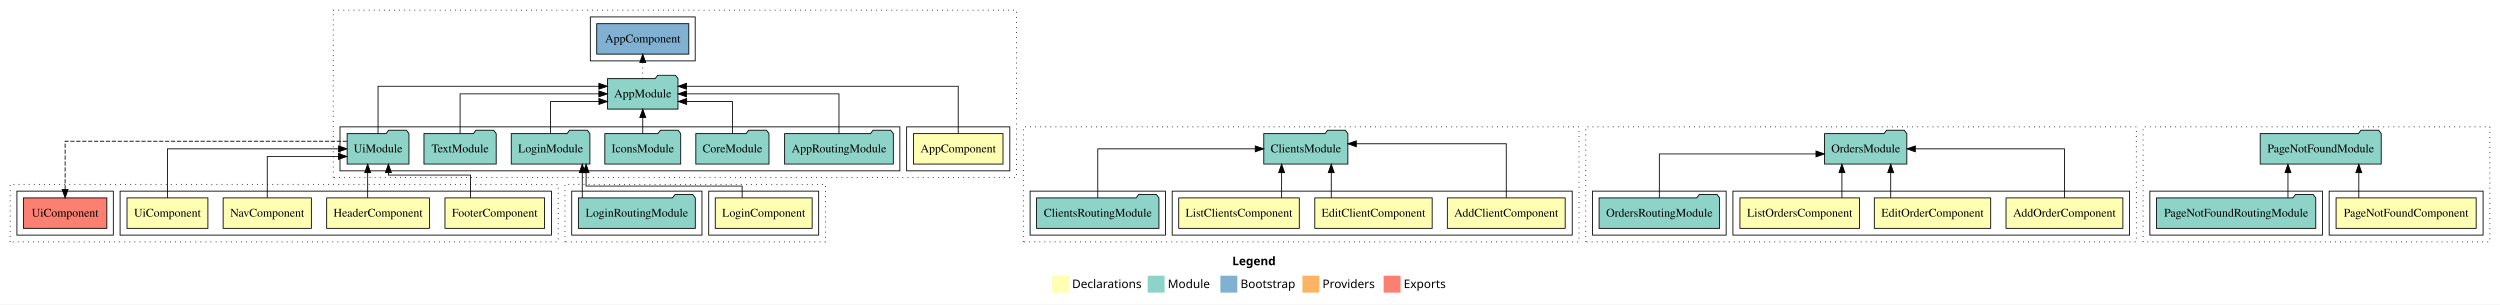
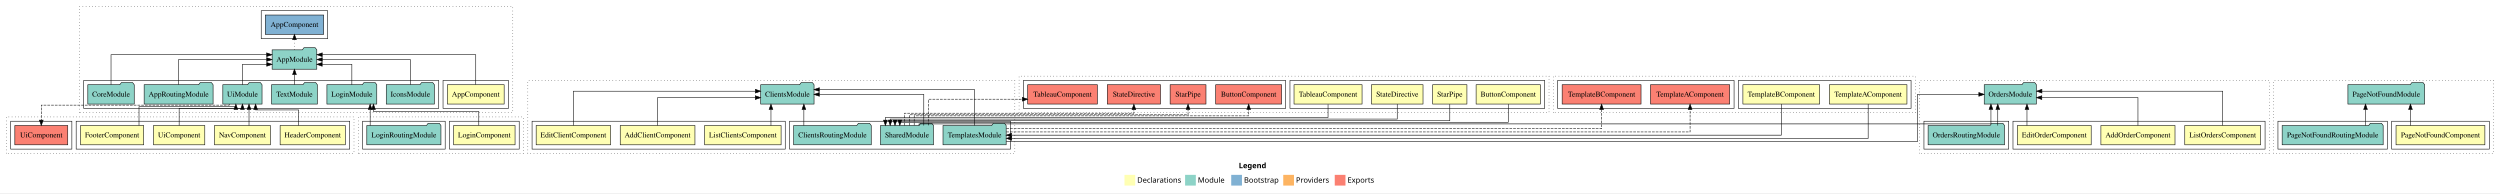
- <svg xmlns="http://www.w3.org/2000/svg" width="2956pt" height="360pt" viewBox="0.00 0.00 2956.00 360.00">
+ <svg xmlns="http://www.w3.org/2000/svg" width="4661pt" height="360pt" viewBox="0.00 0.00 4661.00 360.00">
  <g id="graph0" class="graph" transform="scale(1 1) rotate(0) translate(4 356)">
-     <polygon fill="#ffffff" stroke="transparent" points="-4,4 -4,-356 2952,-356 2952,4 -4,4" />
-     <text text-anchor="start" x="1453.009" y="-42.4" font-family="sans-serif" font-weight="bold" font-size="14.00" fill="#000000">Legend</text>
-     <polygon fill="#ffffb3" stroke="transparent" points="1240,-10 1240,-30 1260,-30 1260,-10 1240,-10" />
-     <text text-anchor="start" x="1263.629" y="-15.4" font-family="sans-serif" font-size="14.00" fill="#000000">  Declarations</text>
-     <polygon fill="#8dd3c7" stroke="transparent" points="1353,-10 1353,-30 1373,-30 1373,-10 1353,-10" />
-     <text text-anchor="start" x="1376.725" y="-15.4" font-family="sans-serif" font-size="14.00" fill="#000000">  Module</text>
-     <polygon fill="#80b1d3" stroke="transparent" points="1439,-10 1439,-30 1459,-30 1459,-10 1439,-10" />
-     <text text-anchor="start" x="1462.781" y="-15.4" font-family="sans-serif" font-size="14.00" fill="#000000">  Bootstrap</text>
-     <polygon fill="#fdb462" stroke="transparent" points="1536,-10 1536,-30 1556,-30 1556,-10 1536,-10" />
-     <text text-anchor="start" x="1559.673" y="-15.4" font-family="sans-serif" font-size="14.00" fill="#000000">  Providers</text>
-     <polygon fill="#fb8072" stroke="transparent" points="1632,-10 1632,-30 1652,-30 1652,-10 1632,-10" />
-     <text text-anchor="start" x="1655.726" y="-15.4" font-family="sans-serif" font-size="14.00" fill="#000000">  Exports</text>
+     <polygon fill="#ffffff" stroke="transparent" points="-4,4 -4,-356 4657,-356 4657,4 -4,4" />
+     <text text-anchor="start" x="2305.509" y="-42.4" font-family="sans-serif" font-weight="bold" font-size="14.00" fill="#000000">Legend</text>
+     <polygon fill="#ffffb3" stroke="transparent" points="2092.5,-10 2092.5,-30 2112.5,-30 2112.5,-10 2092.5,-10" />
+     <text text-anchor="start" x="2116.129" y="-15.4" font-family="sans-serif" font-size="14.00" fill="#000000">  Declarations</text>
+     <polygon fill="#8dd3c7" stroke="transparent" points="2205.5,-10 2205.5,-30 2225.5,-30 2225.5,-10 2205.5,-10" />
+     <text text-anchor="start" x="2229.225" y="-15.4" font-family="sans-serif" font-size="14.00" fill="#000000">  Module</text>
+     <polygon fill="#80b1d3" stroke="transparent" points="2291.5,-10 2291.5,-30 2311.5,-30 2311.5,-10 2291.5,-10" />
+     <text text-anchor="start" x="2315.281" y="-15.4" font-family="sans-serif" font-size="14.00" fill="#000000">  Bootstrap</text>
+     <polygon fill="#fdb462" stroke="transparent" points="2388.5,-10 2388.5,-30 2408.5,-30 2408.5,-10 2388.5,-10" />
+     <text text-anchor="start" x="2412.173" y="-15.4" font-family="sans-serif" font-size="14.00" fill="#000000">  Providers</text>
+     <polygon fill="#fb8072" stroke="transparent" points="2484.5,-10 2484.5,-30 2504.5,-30 2504.5,-10 2484.5,-10" />
+     <text text-anchor="start" x="2508.226" y="-15.4" font-family="sans-serif" font-size="14.00" fill="#000000">  Exports</text>
    <g id="clust1" class="cluster">
-       <polygon fill="none" stroke="#000000" stroke-dasharray="1,5" points="390,-146 390,-344 1198,-344 1198,-146 390,-146" />
+       <polygon fill="none" stroke="#000000" stroke-dasharray="1,5" points="144,-146 144,-344 952,-344 952,-146 144,-146" />
    </g>
    <g id="clust2" class="cluster">
-       <polygon fill="none" stroke="#000000" points="1068,-154 1068,-206 1190,-206 1190,-154 1068,-154" />
+       <polygon fill="none" stroke="#000000" points="822,-154 822,-206 944,-206 944,-154 822,-154" />
    </g>
    <g id="clust4" class="cluster">
-       <polygon fill="none" stroke="#000000" points="398,-154 398,-206 1060,-206 1060,-154 398,-154" />
+       <polygon fill="none" stroke="#000000" points="152,-154 152,-206 814,-206 814,-154 152,-154" />
    </g>
    <g id="clust6" class="cluster">
-       <polygon fill="none" stroke="#000000" points="694,-284 694,-336 818,-336 818,-284 694,-284" />
+       <polygon fill="none" stroke="#000000" points="483,-284 483,-336 607,-336 607,-284 483,-284" />
    </g>
    <g id="clust14" class="cluster">
-       <polygon fill="none" stroke="#000000" stroke-dasharray="1,5" points="1206,-70 1206,-206 1863,-206 1863,-70 1206,-70" />
+       <polygon fill="none" stroke="#000000" stroke-dasharray="1,5" points="980,-70 980,-206 1888,-206 1888,-70 980,-70" />
    </g>
    <g id="clust15" class="cluster">
-       <polygon fill="none" stroke="#000000" points="1382,-78 1382,-130 1855,-130 1855,-78 1382,-78" />
+       <polygon fill="none" stroke="#000000" points="988,-78 988,-130 1460,-130 1460,-78 988,-78" />
    </g>
    <g id="clust19" class="cluster">
-       <polygon fill="none" stroke="#000000" points="1214,-78 1214,-130 1374,-130 1374,-78 1214,-78" />
+       <polygon fill="none" stroke="#000000" points="1468,-78 1468,-130 1880,-130 1880,-78 1468,-78" />
    </g>
    <g id="clust41" class="cluster">
      <polygon fill="none" stroke="#000000" stroke-dasharray="1,5" points="664,-70 664,-138 972,-138 972,-70 664,-70" />
    </g>
    <g id="clust42" class="cluster">
      <polygon fill="none" stroke="#000000" points="834,-78 834,-130 964,-130 964,-78 834,-78" />
    </g>
    <g id="clust44" class="cluster">
      <polygon fill="none" stroke="#000000" points="672,-78 672,-130 826,-130 826,-78 672,-78" />
    </g>
    <g id="clust54" class="cluster">
-       <polygon fill="none" stroke="#000000" stroke-dasharray="1,5" points="1871,-70 1871,-206 2522,-206 2522,-70 1871,-70" />
+       <polygon fill="none" stroke="#000000" stroke-dasharray="1,5" points="3575,-70 3575,-206 4227,-206 4227,-70 3575,-70" />
    </g>
    <g id="clust55" class="cluster">
-       <polygon fill="none" stroke="#000000" points="2045,-78 2045,-130 2514,-130 2514,-78 2045,-78" />
+       <polygon fill="none" stroke="#000000" points="3749,-78 3749,-130 4219,-130 4219,-78 3749,-78" />
    </g>
    <g id="clust59" class="cluster">
-       <polygon fill="none" stroke="#000000" points="1879,-78 1879,-130 2037,-130 2037,-78 1879,-78" />
+       <polygon fill="none" stroke="#000000" points="3583,-78 3583,-130 3741,-130 3741,-78 3583,-78" />
    </g>
    <g id="clust69" class="cluster">
-       <polygon fill="none" stroke="#000000" stroke-dasharray="1,5" points="2530,-70 2530,-206 2940,-206 2940,-70 2530,-70" />
+       <polygon fill="none" stroke="#000000" stroke-dasharray="1,5" points="4235,-70 4235,-206 4645,-206 4645,-70 4235,-70" />
    </g>
    <g id="clust70" class="cluster">
-       <polygon fill="none" stroke="#000000" points="2750,-78 2750,-130 2932,-130 2932,-78 2750,-78" />
+       <polygon fill="none" stroke="#000000" points="4455,-78 4455,-130 4637,-130 4637,-78 4455,-78" />
    </g>
    <g id="clust72" class="cluster">
-       <polygon fill="none" stroke="#000000" points="2538,-78 2538,-130 2742,-130 2742,-78 2538,-78" />
-     </g>
-     <g id="clust100" class="cluster">
+       <polygon fill="none" stroke="#000000" points="4243,-78 4243,-130 4447,-130 4447,-78 4243,-78" />
+     </g>
+     <g id="clust82" class="cluster">
+       <polygon fill="none" stroke="#000000" stroke-dasharray="1,5" points="1896,-146 1896,-214 2884,-214 2884,-146 1896,-146" />
+     </g>
+     <g id="clust83" class="cluster">
+       <polygon fill="none" stroke="#000000" points="2401,-154 2401,-206 2876,-206 2876,-154 2401,-154" />
+     </g>
+     <g id="clust89" class="cluster">
+       <polygon fill="none" stroke="#000000" points="1904,-154 1904,-206 2393,-206 2393,-154 1904,-154" />
+     </g>
+     <g id="clust92" class="cluster">
+       <polygon fill="none" stroke="#000000" stroke-dasharray="1,5" points="2892,-146 2892,-214 3567,-214 3567,-146 2892,-146" />
+     </g>
+     <g id="clust93" class="cluster">
+       <polygon fill="none" stroke="#000000" points="3237,-154 3237,-206 3559,-206 3559,-154 3237,-154" />
+     </g>
+     <g id="clust97" class="cluster">
+       <polygon fill="none" stroke="#000000" points="2900,-154 2900,-206 3229,-206 3229,-154 2900,-154" />
+     </g>
+     <g id="clust106" class="cluster">
      <polygon fill="none" stroke="#000000" stroke-dasharray="1,5" points="8,-70 8,-138 656,-138 656,-70 8,-70" />
    </g>
-     <g id="clust101" class="cluster">
+     <g id="clust107" class="cluster">
      <polygon fill="none" stroke="#000000" points="138,-78 138,-130 648,-130 648,-78 138,-78" />
    </g>
-     <g id="clust107" class="cluster">
+     <g id="clust113" class="cluster">
      <polygon fill="none" stroke="#000000" points="16,-78 16,-130 130,-130 130,-78 16,-78" />
    </g>
    <g id="node1" class="node">
-       <polygon fill="#ffffb3" stroke="#000000" points="1181.94,-198 1076.06,-198 1076.06,-162 1181.94,-162 1181.94,-198" />
-       <text text-anchor="middle" x="1129" y="-175.8" font-family="Times,serif" font-size="14.00" fill="#000000">AppComponent</text>
+       <polygon fill="#ffffb3" stroke="#000000" points="935.94,-198 830.06,-198 830.06,-162 935.94,-162 935.94,-198" />
+       <text text-anchor="middle" x="883" y="-175.8" font-family="Times,serif" font-size="14.00" fill="#000000">AppComponent</text>
    </g>
    <g id="node2" class="node">
-       <polygon fill="#8dd3c7" stroke="#000000" points="797.657,-263 794.657,-267 773.657,-267 770.657,-263 714.343,-263 714.343,-227 797.657,-227 797.657,-263" />
-       <text text-anchor="middle" x="756" y="-240.8" font-family="Times,serif" font-size="14.00" fill="#000000">AppModule</text>
+       <polygon fill="#8dd3c7" stroke="#000000" points="586.657,-263 583.657,-267 562.657,-267 559.657,-263 503.343,-263 503.343,-227 586.657,-227 586.657,-263" />
+       <text text-anchor="middle" x="545" y="-240.8" font-family="Times,serif" font-size="14.00" fill="#000000">AppModule</text>
    </g>
    <g id="edge1" class="edge">
-       <path fill="none" stroke="#000000" d="M1129,-198.292C1129,-220.206 1129,-254 1129,-254 1129,-254 807.702,-254 807.702,-254" />
-       <polygon fill="#000000" stroke="#000000" points="807.702,-250.5 797.702,-254 807.702,-257.5 807.702,-250.5" />
+       <path fill="none" stroke="#000000" d="M883,-198.292C883,-220.206 883,-254 883,-254 883,-254 596.784,-254 596.784,-254" />
+       <polygon fill="#000000" stroke="#000000" points="596.784,-250.5 586.784,-254 596.784,-257.5 596.784,-250.5" />
    </g>
    <g id="node9" class="node">
-       <polygon fill="#80b1d3" stroke="#000000" points="810.439,-328 701.561,-328 701.561,-292 810.439,-292 810.439,-328" />
-       <text text-anchor="middle" x="756" y="-305.8" font-family="Times,serif" font-size="14.00" fill="#000000">AppComponent </text>
+       <polygon fill="#80b1d3" stroke="#000000" points="599.439,-328 490.561,-328 490.561,-292 599.439,-292 599.439,-328" />
+       <text text-anchor="middle" x="545" y="-305.8" font-family="Times,serif" font-size="14.00" fill="#000000">AppComponent </text>
    </g>
    <g id="edge8" class="edge">
-       <path fill="none" stroke="#000000" stroke-dasharray="1,5" d="M756,-263.106C756,-263.106 756,-281.991 756,-281.991" />
-       <polygon fill="#000000" stroke="#000000" points="752.5,-281.991 756,-291.991 759.5,-281.991 752.5,-281.991" />
+       <path fill="none" stroke="#000000" stroke-dasharray="1,5" d="M545,-263.106C545,-263.106 545,-281.991 545,-281.991" />
+       <polygon fill="#000000" stroke="#000000" points="541.5,-281.991 545,-291.991 548.5,-281.991 541.5,-281.991" />
    </g>
    <g id="node3" class="node">
-       <polygon fill="#8dd3c7" stroke="#000000" points="1052.274,-198 1049.274,-202 1028.274,-202 1025.274,-198 923.726,-198 923.726,-162 1052.274,-162 1052.274,-198" />
-       <text text-anchor="middle" x="988" y="-175.8" font-family="Times,serif" font-size="14.00" fill="#000000">AppRoutingModule</text>
+       <polygon fill="#8dd3c7" stroke="#000000" points="393.274,-198 390.274,-202 369.274,-202 366.274,-198 264.726,-198 264.726,-162 393.274,-162 393.274,-198" />
+       <text text-anchor="middle" x="329" y="-175.8" font-family="Times,serif" font-size="14.00" fill="#000000">AppRoutingModule</text>
    </g>
    <g id="edge2" class="edge">
-       <path fill="none" stroke="#000000" d="M988,-198.106C988,-217.339 988,-245 988,-245 988,-245 807.745,-245 807.745,-245" />
-       <polygon fill="#000000" stroke="#000000" points="807.745,-241.5 797.745,-245 807.745,-248.5 807.745,-241.5" />
+       <path fill="none" stroke="#000000" d="M329,-198.106C329,-217.339 329,-245 329,-245 329,-245 493.097,-245 493.097,-245" />
+       <polygon fill="#000000" stroke="#000000" points="493.097,-248.5 503.097,-245 493.097,-241.5 493.097,-248.5" />
    </g>
    <g id="node4" class="node">
-       <polygon fill="#8dd3c7" stroke="#000000" points="905.262,-198 902.262,-202 881.262,-202 878.262,-198 818.738,-198 818.738,-162 905.262,-162 905.262,-198" />
-       <text text-anchor="middle" x="862" y="-175.8" font-family="Times,serif" font-size="14.00" fill="#000000">CoreModule</text>
+       <polygon fill="#8dd3c7" stroke="#000000" points="246.262,-198 243.262,-202 222.262,-202 219.262,-198 159.738,-198 159.738,-162 246.262,-162 246.262,-198" />
+       <text text-anchor="middle" x="203" y="-175.8" font-family="Times,serif" font-size="14.00" fill="#000000">CoreModule</text>
    </g>
    <g id="edge3" class="edge">
-       <path fill="none" stroke="#000000" d="M862,-198.027C862,-214.398 862,-236 862,-236 862,-236 807.894,-236 807.894,-236" />
-       <polygon fill="#000000" stroke="#000000" points="807.894,-232.5 797.894,-236 807.894,-239.5 807.894,-232.5" />
+       <path fill="none" stroke="#000000" d="M203,-198.292C203,-220.206 203,-254 203,-254 203,-254 493.064,-254 493.064,-254" />
+       <polygon fill="#000000" stroke="#000000" points="493.064,-257.5 503.064,-254 493.064,-250.5 493.064,-257.5" />
    </g>
    <g id="node5" class="node">
-       <polygon fill="#8dd3c7" stroke="#000000" points="800.87,-198 797.87,-202 776.87,-202 773.87,-198 711.13,-198 711.13,-162 800.87,-162 800.87,-198" />
-       <text text-anchor="middle" x="756" y="-175.8" font-family="Times,serif" font-size="14.00" fill="#000000">IconsModule</text>
+       <polygon fill="#8dd3c7" stroke="#000000" points="805.87,-198 802.87,-202 781.87,-202 778.87,-198 716.13,-198 716.13,-162 805.87,-162 805.87,-198" />
+       <text text-anchor="middle" x="761" y="-175.8" font-family="Times,serif" font-size="14.00" fill="#000000">IconsModule</text>
    </g>
    <g id="edge4" class="edge">
-       <path fill="none" stroke="#000000" d="M756,-198.106C756,-198.106 756,-216.991 756,-216.991" />
-       <polygon fill="#000000" stroke="#000000" points="752.5,-216.991 756,-226.991 759.5,-216.991 752.5,-216.991" />
+       <path fill="none" stroke="#000000" d="M761,-198.106C761,-217.339 761,-245 761,-245 761,-245 596.903,-245 596.903,-245" />
+       <polygon fill="#000000" stroke="#000000" points="596.903,-241.5 586.903,-245 596.903,-248.5 596.903,-241.5" />
    </g>
    <g id="node6" class="node">
-       <polygon fill="#8dd3c7" stroke="#000000" points="693.493,-198 690.493,-202 669.493,-202 666.493,-198 600.507,-198 600.507,-162 693.493,-162 693.493,-198" />
-       <text text-anchor="middle" x="647" y="-175.8" font-family="Times,serif" font-size="14.00" fill="#000000">LoginModule</text>
+       <polygon fill="#8dd3c7" stroke="#000000" points="698.493,-198 695.493,-202 674.493,-202 671.493,-198 605.507,-198 605.507,-162 698.493,-162 698.493,-198" />
+       <text text-anchor="middle" x="652" y="-175.8" font-family="Times,serif" font-size="14.00" fill="#000000">LoginModule</text>
    </g>
    <g id="edge5" class="edge">
-       <path fill="none" stroke="#000000" d="M647,-198.027C647,-214.398 647,-236 647,-236 647,-236 704.169,-236 704.169,-236" />
-       <polygon fill="#000000" stroke="#000000" points="704.169,-239.5 714.169,-236 704.169,-232.5 704.169,-239.5" />
+       <path fill="none" stroke="#000000" d="M652,-198.027C652,-214.398 652,-236 652,-236 652,-236 596.675,-236 596.675,-236" />
+       <polygon fill="#000000" stroke="#000000" points="596.675,-232.5 586.675,-236 596.675,-239.5 596.675,-232.5" />
    </g>
    <g id="node7" class="node">
-       <polygon fill="#8dd3c7" stroke="#000000" points="582.708,-198 579.708,-202 558.708,-202 555.708,-198 497.292,-198 497.292,-162 582.708,-162 582.708,-198" />
-       <text text-anchor="middle" x="540" y="-175.8" font-family="Times,serif" font-size="14.00" fill="#000000">TextModule</text>
+       <polygon fill="#8dd3c7" stroke="#000000" points="587.708,-198 584.708,-202 563.708,-202 560.708,-198 502.292,-198 502.292,-162 587.708,-162 587.708,-198" />
+       <text text-anchor="middle" x="545" y="-175.8" font-family="Times,serif" font-size="14.00" fill="#000000">TextModule</text>
    </g>
    <g id="edge6" class="edge">
-       <path fill="none" stroke="#000000" d="M540,-198.106C540,-217.339 540,-245 540,-245 540,-245 704.097,-245 704.097,-245" />
-       <polygon fill="#000000" stroke="#000000" points="704.097,-248.5 714.097,-245 704.097,-241.5 704.097,-248.5" />
+       <path fill="none" stroke="#000000" d="M545,-198.106C545,-198.106 545,-216.991 545,-216.991" />
+       <polygon fill="#000000" stroke="#000000" points="541.5,-216.991 545,-226.991 548.5,-216.991 541.5,-216.991" />
    </g>
    <g id="node8" class="node">
-       <polygon fill="#8dd3c7" stroke="#000000" points="479.548,-198 476.548,-202 455.548,-202 452.548,-198 406.452,-198 406.452,-162 479.548,-162 479.548,-198" />
-       <text text-anchor="middle" x="443" y="-175.8" font-family="Times,serif" font-size="14.00" fill="#000000">UiModule</text>
+       <polygon fill="#8dd3c7" stroke="#000000" points="484.548,-198 481.548,-202 460.548,-202 457.548,-198 411.452,-198 411.452,-162 484.548,-162 484.548,-198" />
+       <text text-anchor="middle" x="448" y="-175.8" font-family="Times,serif" font-size="14.00" fill="#000000">UiModule</text>
    </g>
    <g id="edge7" class="edge">
-       <path fill="none" stroke="#000000" d="M443,-198.292C443,-220.206 443,-254 443,-254 443,-254 704.112,-254 704.112,-254" />
-       <polygon fill="#000000" stroke="#000000" points="704.112,-257.5 714.112,-254 704.112,-250.5 704.112,-257.5" />
-     </g>
-     <g id="node29" class="node">
+       <path fill="none" stroke="#000000" d="M448,-198.027C448,-214.398 448,-236 448,-236 448,-236 493.3,-236 493.3,-236" />
+       <polygon fill="#000000" stroke="#000000" points="493.3,-239.5 503.3,-236 493.3,-232.5 493.3,-239.5" />
+     </g>
+     <g id="node43" class="node">
      <polygon fill="#fb8072" stroke="#000000" points="122.33,-122 23.67,-122 23.67,-86 122.33,-86 122.33,-122" />
      <text text-anchor="middle" x="73" y="-99.8" font-family="Times,serif" font-size="14.00" fill="#000000">UiComponent </text>
    </g>
-     <g id="edge25" class="edge">
-       <path fill="none" stroke="#000000" stroke-dasharray="5,2" d="M406.17,-189C312.583,-189 73,-189 73,-189 73,-189 73,-132.026 73,-132.026" />
-       <polygon fill="#000000" stroke="#000000" points="76.5,-132.026 73,-122.026 69.5,-132.026 76.5,-132.026" />
+     <g id="edge41" class="edge">
+       <path fill="none" stroke="#000000" stroke-dasharray="5,2" d="M423.484,-161.846C423.484,-160.703 423.484,-160 423.484,-160 423.484,-160 73,-160 73,-160 73,-160 73,-132.027 73,-132.027" />
+       <polygon fill="#000000" stroke="#000000" points="76.5,-132.027 73,-122.027 69.5,-132.027 76.5,-132.027" />
    </g>
    <g id="node10" class="node">
-       <polygon fill="#ffffb3" stroke="#000000" points="1846.662,-122 1707.338,-122 1707.338,-86 1846.662,-86 1846.662,-122" />
-       <text text-anchor="middle" x="1777" y="-99.8" font-family="Times,serif" font-size="14.00" fill="#000000">AddClientComponent</text>
+       <polygon fill="#ffffb3" stroke="#000000" points="1291.662,-122 1152.338,-122 1152.338,-86 1291.662,-86 1291.662,-122" />
+       <text text-anchor="middle" x="1222" y="-99.8" font-family="Times,serif" font-size="14.00" fill="#000000">AddClientComponent</text>
    </g>
    <g id="node13" class="node">
-       <polygon fill="#8dd3c7" stroke="#000000" points="1589.718,-198 1586.718,-202 1565.718,-202 1562.718,-198 1490.282,-198 1490.282,-162 1589.718,-162 1589.718,-198" />
-       <text text-anchor="middle" x="1540" y="-175.8" font-family="Times,serif" font-size="14.00" fill="#000000">ClientsModule</text>
+       <polygon fill="#8dd3c7" stroke="#000000" points="1513.718,-198 1510.718,-202 1489.718,-202 1486.718,-198 1414.282,-198 1414.282,-162 1513.718,-162 1513.718,-198" />
+       <text text-anchor="middle" x="1464" y="-175.8" font-family="Times,serif" font-size="14.00" fill="#000000">ClientsModule</text>
    </g>
    <g id="edge9" class="edge">
-       <path fill="none" stroke="#000000" d="M1777,-122.198C1777,-146.356 1777,-186 1777,-186 1777,-186 1599.683,-186 1599.683,-186" />
-       <polygon fill="#000000" stroke="#000000" points="1599.683,-182.5 1589.683,-186 1599.683,-189.5 1599.683,-182.5" />
+       <path fill="none" stroke="#000000" d="M1222,-122.027C1222,-142.767 1222,-174 1222,-174 1222,-174 1404.151,-174 1404.151,-174" />
+       <polygon fill="#000000" stroke="#000000" points="1404.151,-177.5 1414.151,-174 1404.151,-170.5 1404.151,-177.5" />
    </g>
    <g id="node11" class="node">
-       <polygon fill="#ffffb3" stroke="#000000" points="1689.389,-122 1550.611,-122 1550.611,-86 1689.389,-86 1689.389,-122" />
-       <text text-anchor="middle" x="1620" y="-99.8" font-family="Times,serif" font-size="14.00" fill="#000000">EditClientComponent</text>
+       <polygon fill="#ffffb3" stroke="#000000" points="1134.389,-122 995.611,-122 995.611,-86 1134.389,-86 1134.389,-122" />
+       <text text-anchor="middle" x="1065" y="-99.8" font-family="Times,serif" font-size="14.00" fill="#000000">EditClientComponent</text>
    </g>
    <g id="edge10" class="edge">
-       <path fill="none" stroke="#000000" d="M1570.082,-122.011C1570.082,-122.011 1570.082,-151.855 1570.082,-151.855" />
-       <polygon fill="#000000" stroke="#000000" points="1566.582,-151.855 1570.082,-161.855 1573.582,-151.855 1566.582,-151.855" />
+       <path fill="none" stroke="#000000" d="M1065,-122.198C1065,-146.356 1065,-186 1065,-186 1065,-186 1404.273,-186 1404.273,-186" />
+       <polygon fill="#000000" stroke="#000000" points="1404.273,-189.5 1414.273,-186 1404.273,-182.5 1404.273,-189.5" />
    </g>
    <g id="node12" class="node">
-       <polygon fill="#ffffb3" stroke="#000000" points="1532.279,-122 1389.721,-122 1389.721,-86 1532.279,-86 1532.279,-122" />
-       <text text-anchor="middle" x="1461" y="-99.8" font-family="Times,serif" font-size="14.00" fill="#000000">ListClientsComponent</text>
+       <polygon fill="#ffffb3" stroke="#000000" points="1452.279,-122 1309.721,-122 1309.721,-86 1452.279,-86 1452.279,-122" />
+       <text text-anchor="middle" x="1381" y="-99.8" font-family="Times,serif" font-size="14.00" fill="#000000">ListClientsComponent</text>
    </g>
    <g id="edge11" class="edge">
-       <path fill="none" stroke="#000000" d="M1511.39,-122.011C1511.39,-122.011 1511.39,-151.855 1511.39,-151.855" />
-       <polygon fill="#000000" stroke="#000000" points="1507.89,-151.855 1511.39,-161.855 1514.89,-151.855 1507.89,-151.855" />
+       <path fill="none" stroke="#000000" d="M1433.39,-122.011C1433.39,-122.011 1433.39,-151.855 1433.39,-151.855" />
+       <polygon fill="#000000" stroke="#000000" points="1429.89,-151.855 1433.39,-161.855 1436.89,-151.855 1429.89,-151.855" />
    </g>
    <g id="node14" class="node">
-       <polygon fill="#8dd3c7" stroke="#000000" points="1366.336,-122 1363.336,-126 1342.336,-126 1339.336,-122 1221.664,-122 1221.664,-86 1366.336,-86 1366.336,-122" />
-       <text text-anchor="middle" x="1294" y="-99.8" font-family="Times,serif" font-size="14.00" fill="#000000">ClientsRoutingModule</text>
+       <polygon fill="#8dd3c7" stroke="#000000" points="1620.336,-122 1617.336,-126 1596.336,-126 1593.336,-122 1475.664,-122 1475.664,-86 1620.336,-86 1620.336,-122" />
+       <text text-anchor="middle" x="1548" y="-99.8" font-family="Times,serif" font-size="14.00" fill="#000000">ClientsRoutingModule</text>
    </g>
    <g id="edge12" class="edge">
-       <path fill="none" stroke="#000000" d="M1294,-122.011C1294,-144.485 1294,-180 1294,-180 1294,-180 1480.218,-180 1480.218,-180" />
-       <polygon fill="#000000" stroke="#000000" points="1480.218,-183.5 1490.218,-180 1480.218,-176.5 1480.218,-183.5" />
+       <path fill="none" stroke="#000000" d="M1494.721,-122.011C1494.721,-122.011 1494.721,-151.855 1494.721,-151.855" />
+       <polygon fill="#000000" stroke="#000000" points="1491.221,-151.855 1494.721,-161.855 1498.221,-151.855 1491.221,-151.855" />
    </g>
    <g id="node15" class="node">
+       <polygon fill="#8dd3c7" stroke="#000000" points="1736.423,-122 1733.423,-126 1712.423,-126 1709.423,-122 1637.577,-122 1637.577,-86 1736.423,-86 1736.423,-122" />
+       <text text-anchor="middle" x="1687" y="-99.8" font-family="Times,serif" font-size="14.00" fill="#000000">SharedModule</text>
+     </g>
+     <g id="edge13" class="edge">
+       <path fill="none" stroke="#000000" d="M1718.316,-122.011C1718.316,-144.485 1718.316,-180 1718.316,-180 1718.316,-180 1523.638,-180 1523.638,-180" />
+       <polygon fill="#000000" stroke="#000000" points="1523.639,-176.5 1513.638,-180 1523.638,-183.5 1523.639,-176.5" />
+     </g>
+     <g id="node22" class="node">
+       <polygon fill="#8dd3c7" stroke="#000000" points="3792.637,-198 3789.637,-202 3768.637,-202 3765.637,-198 3695.363,-198 3695.363,-162 3792.637,-162 3792.637,-198" />
+       <text text-anchor="middle" x="3744" y="-175.8" font-family="Times,serif" font-size="14.00" fill="#000000">OrdersModule</text>
+     </g>
+     <g id="edge21" class="edge">
+       <path fill="none" stroke="#000000" d="M1709.369,-122.08C1709.369,-123.846 1709.369,-125 1709.369,-125 1709.369,-125 3707.914,-125 3707.914,-125 3707.914,-125 3707.914,-151.991 3707.914,-151.991" />
+       <polygon fill="#000000" stroke="#000000" points="3704.414,-151.991 3707.914,-161.991 3711.414,-151.991 3704.414,-151.991" />
+     </g>
+     <g id="node31" class="node">
+       <polygon fill="#fb8072" stroke="#000000" points="2385.45,-198 2262.55,-198 2262.55,-162 2385.45,-162 2385.45,-198" />
+       <text text-anchor="middle" x="2324" y="-175.8" font-family="Times,serif" font-size="14.00" fill="#000000">ButtonComponent </text>
+     </g>
+     <g id="edge29" class="edge">
+       <path fill="none" stroke="#000000" stroke-dasharray="5,2" d="M1700.421,-122.422C1700.421,-131.279 1700.421,-140 1700.421,-140 1700.421,-140 2324,-140 2324,-140 2324,-140 2324,-151.873 2324,-151.873" />
+       <polygon fill="#000000" stroke="#000000" points="2320.5,-151.873 2324,-161.873 2327.5,-151.873 2320.5,-151.873" />
+     </g>
+     <g id="node32" class="node">
+       <polygon fill="#fb8072" stroke="#000000" points="2244.436,-198 2177.564,-198 2177.564,-162 2244.436,-162 2244.436,-198" />
+       <text text-anchor="middle" x="2211" y="-175.8" font-family="Times,serif" font-size="14.00" fill="#000000">StarPipe </text>
+     </g>
+     <g id="edge30" class="edge">
+       <path fill="none" stroke="#000000" stroke-dasharray="5,2" d="M1691.474,-122.11C1691.474,-131.897 1691.474,-142 1691.474,-142 1691.474,-142 2211,-142 2211,-142 2211,-142 2211,-151.89 2211,-151.89" />
+       <polygon fill="#000000" stroke="#000000" points="2207.5,-151.89 2211,-161.89 2214.5,-151.89 2207.5,-151.89" />
+     </g>
+     <g id="node33" class="node">
+       <polygon fill="#fb8072" stroke="#000000" points="2159.577,-198 2060.423,-198 2060.423,-162 2159.577,-162 2159.577,-198" />
+       <text text-anchor="middle" x="2110" y="-175.8" font-family="Times,serif" font-size="14.00" fill="#000000">StateDirective </text>
+     </g>
+     <g id="edge31" class="edge">
+       <path fill="none" stroke="#000000" stroke-dasharray="5,2" d="M1682.526,-122.103C1682.526,-133.086 1682.526,-145 1682.526,-145 1682.526,-145 2110,-145 2110,-145 2110,-145 2110,-151.68 2110,-151.68" />
+       <polygon fill="#000000" stroke="#000000" points="2106.5,-151.68 2110,-161.68 2113.5,-151.68 2106.5,-151.68" />
+     </g>
+     <g id="node34" class="node">
+       <polygon fill="#fb8072" stroke="#000000" points="2041.919,-198 1912.081,-198 1912.081,-162 2041.919,-162 2041.919,-198" />
+       <text text-anchor="middle" x="1977" y="-175.8" font-family="Times,serif" font-size="14.00" fill="#000000">TableauComponent </text>
+     </g>
+     <g id="edge32" class="edge">
+       <path fill="none" stroke="#000000" stroke-dasharray="5,2" d="M1727.264,-122.308C1727.264,-142.145 1727.264,-171 1727.264,-171 1727.264,-171 1902.037,-171 1902.037,-171" />
+       <polygon fill="#000000" stroke="#000000" points="1902.037,-174.5 1912.037,-171 1902.037,-167.5 1902.037,-174.5" />
+     </g>
+     <g id="node16" class="node">
+       <polygon fill="#8dd3c7" stroke="#000000" points="1871.863,-122 1868.863,-126 1847.863,-126 1844.863,-122 1754.137,-122 1754.137,-86 1871.863,-86 1871.863,-122" />
+       <text text-anchor="middle" x="1813" y="-99.8" font-family="Times,serif" font-size="14.00" fill="#000000">TemplatesModule</text>
+     </g>
+     <g id="edge14" class="edge">
+       <path fill="none" stroke="#000000" d="M1813,-122.026C1813,-146.977 1813,-189 1813,-189 1813,-189 1523.633,-189 1523.633,-189" />
+       <polygon fill="#000000" stroke="#000000" points="1523.633,-185.5 1513.633,-189 1523.632,-192.5 1523.633,-185.5" />
+     </g>
+     <g id="edge22" class="edge">
+       <path fill="none" stroke="#000000" d="M1871.991,-92C2178.037,-92 3570.888,-92 3570.888,-92 3570.888,-92 3570.888,-180 3570.888,-180 3570.888,-180 3685.318,-180 3685.318,-180" />
+       <polygon fill="#000000" stroke="#000000" points="3685.318,-183.5 3695.318,-180 3685.318,-176.5 3685.318,-183.5" />
+     </g>
+     <g id="node37" class="node">
+       <polygon fill="#fb8072" stroke="#000000" points="3220.807,-198 3073.193,-198 3073.193,-162 3220.807,-162 3220.807,-198" />
+       <text text-anchor="middle" x="3147" y="-175.8" font-family="Times,serif" font-size="14.00" fill="#000000">TemplateAComponent </text>
+     </g>
+     <g id="edge35" class="edge">
+       <path fill="none" stroke="#000000" stroke-dasharray="5,2" d="M1872.042,-110C2130.211,-110 3147,-110 3147,-110 3147,-110 3147,-151.973 3147,-151.973" />
+       <polygon fill="#000000" stroke="#000000" points="3143.5,-151.973 3147,-161.973 3150.5,-151.973 3143.5,-151.973" />
+     </g>
+     <g id="node38" class="node">
+       <polygon fill="#fb8072" stroke="#000000" points="3055.537,-198 2908.463,-198 2908.463,-162 3055.537,-162 3055.537,-198" />
+       <text text-anchor="middle" x="2982" y="-175.8" font-family="Times,serif" font-size="14.00" fill="#000000">TemplateBComponent </text>
+     </g>
+     <g id="edge36" class="edge">
+       <path fill="none" stroke="#000000" stroke-dasharray="5,2" d="M1872.174,-116C2109.812,-116 2982,-116 2982,-116 2982,-116 2982,-151.831 2982,-151.831" />
+       <polygon fill="#000000" stroke="#000000" points="2978.5,-151.831 2982,-161.831 2985.5,-151.831 2978.5,-151.831" />
+     </g>
+     <g id="node17" class="node">
      <polygon fill="#ffffb3" stroke="#000000" points="956.276,-122 841.724,-122 841.724,-86 956.276,-86 956.276,-122" />
      <text text-anchor="middle" x="899" y="-99.8" font-family="Times,serif" font-size="14.00" fill="#000000">LoginComponent</text>
    </g>
-     <g id="edge13" class="edge">
-       <path fill="none" stroke="#000000" d="M873.496,-122.243C873.496,-129.43 873.496,-136 873.496,-136 873.496,-136 688.979,-136 688.979,-136 688.979,-136 688.979,-151.85 688.979,-151.85" />
-       <polygon fill="#000000" stroke="#000000" points="685.479,-151.849 688.979,-161.85 692.479,-151.85 685.479,-151.849" />
-     </g>
-     <g id="node16" class="node">
+     <g id="edge15" class="edge">
+       <path fill="none" stroke="#000000" d="M888.666,-122.15C888.666,-134.271 888.666,-148 888.666,-148 888.666,-148 692.312,-148 692.312,-148 692.312,-148 692.312,-151.757 692.312,-151.757" />
+       <polygon fill="#000000" stroke="#000000" points="688.813,-151.757 692.312,-161.757 695.813,-151.757 688.813,-151.757" />
+     </g>
+     <g id="node18" class="node">
      <polygon fill="#8dd3c7" stroke="#000000" points="818.111,-122 815.111,-126 794.111,-126 791.111,-122 679.889,-122 679.889,-86 818.111,-86 818.111,-122" />
      <text text-anchor="middle" x="749" y="-99.8" font-family="Times,serif" font-size="14.00" fill="#000000">LoginRoutingModule</text>
    </g>
-     <g id="edge14" class="edge">
-       <path fill="none" stroke="#000000" d="M684.462,-122.011C684.462,-122.011 684.462,-151.855 684.462,-151.855" />
-       <polygon fill="#000000" stroke="#000000" points="680.962,-151.855 684.462,-161.855 687.962,-151.855 680.962,-151.855" />
-     </g>
-     <g id="node17" class="node">
-       <polygon fill="#ffffb3" stroke="#000000" points="2506.081,-122 2367.919,-122 2367.919,-86 2506.081,-86 2506.081,-122" />
-       <text text-anchor="middle" x="2437" y="-99.8" font-family="Times,serif" font-size="14.00" fill="#000000">AddOrderComponent</text>
+     <g id="edge16" class="edge">
+       <path fill="none" stroke="#000000" d="M686.129,-122.011C686.129,-122.011 686.129,-151.855 686.129,-151.855" />
+       <polygon fill="#000000" stroke="#000000" points="682.629,-151.855 686.129,-161.855 689.629,-151.855 682.629,-151.855" />
+     </g>
+     <g id="node19" class="node">
+       <polygon fill="#ffffb3" stroke="#000000" points="4051.081,-122 3912.919,-122 3912.919,-86 4051.081,-86 4051.081,-122" />
+       <text text-anchor="middle" x="3982" y="-99.8" font-family="Times,serif" font-size="14.00" fill="#000000">AddOrderComponent</text>
+     </g>
+     <g id="edge17" class="edge">
+       <path fill="none" stroke="#000000" d="M3982,-122.027C3982,-142.767 3982,-174 3982,-174 3982,-174 3802.737,-174 3802.737,-174" />
+       <polygon fill="#000000" stroke="#000000" points="3802.737,-170.5 3792.737,-174 3802.737,-177.5 3802.737,-170.5" />
    </g>
    <g id="node20" class="node">
-       <polygon fill="#8dd3c7" stroke="#000000" points="2250.637,-198 2247.637,-202 2226.637,-202 2223.637,-198 2153.363,-198 2153.363,-162 2250.637,-162 2250.637,-198" />
-       <text text-anchor="middle" x="2202" y="-175.8" font-family="Times,serif" font-size="14.00" fill="#000000">OrdersModule</text>
-     </g>
-     <g id="edge15" class="edge">
-       <path fill="none" stroke="#000000" d="M2437,-122.011C2437,-144.485 2437,-180 2437,-180 2437,-180 2260.692,-180 2260.692,-180" />
-       <polygon fill="#000000" stroke="#000000" points="2260.692,-176.5 2250.692,-180 2260.692,-183.5 2260.692,-176.5" />
-     </g>
-     <g id="node18" class="node">
-       <polygon fill="#ffffb3" stroke="#000000" points="2349.809,-122 2212.191,-122 2212.191,-86 2349.809,-86 2349.809,-122" />
-       <text text-anchor="middle" x="2281" y="-99.8" font-family="Times,serif" font-size="14.00" fill="#000000">EditOrderComponent</text>
-     </g>
-     <g id="edge16" class="edge">
-       <path fill="none" stroke="#000000" d="M2231.582,-122.011C2231.582,-122.011 2231.582,-151.855 2231.582,-151.855" />
-       <polygon fill="#000000" stroke="#000000" points="2228.082,-151.855 2231.582,-161.855 2235.082,-151.855 2228.082,-151.855" />
-     </g>
-     <g id="node19" class="node">
-       <polygon fill="#ffffb3" stroke="#000000" points="2194.698,-122 2053.302,-122 2053.302,-86 2194.698,-86 2194.698,-122" />
-       <text text-anchor="middle" x="2124" y="-99.8" font-family="Times,serif" font-size="14.00" fill="#000000">ListOrdersComponent</text>
-     </g>
-     <g id="edge17" class="edge">
-       <path fill="none" stroke="#000000" d="M2173.89,-122.011C2173.89,-122.011 2173.89,-151.855 2173.89,-151.855" />
-       <polygon fill="#000000" stroke="#000000" points="2170.39,-151.855 2173.89,-161.855 2177.39,-151.855 2170.39,-151.855" />
+       <polygon fill="#ffffb3" stroke="#000000" points="3894.809,-122 3757.191,-122 3757.191,-86 3894.809,-86 3894.809,-122" />
+       <text text-anchor="middle" x="3826" y="-99.8" font-family="Times,serif" font-size="14.00" fill="#000000">EditOrderComponent</text>
+     </g>
+     <g id="edge18" class="edge">
+       <path fill="none" stroke="#000000" d="M3775.082,-122.011C3775.082,-122.011 3775.082,-151.855 3775.082,-151.855" />
+       <polygon fill="#000000" stroke="#000000" points="3771.582,-151.855 3775.082,-161.855 3778.582,-151.855 3771.582,-151.855" />
    </g>
    <g id="node21" class="node">
-       <polygon fill="#8dd3c7" stroke="#000000" points="2029.255,-122 2026.255,-126 2005.255,-126 2002.255,-122 1886.745,-122 1886.745,-86 2029.255,-86 2029.255,-122" />
-       <text text-anchor="middle" x="1958" y="-99.8" font-family="Times,serif" font-size="14.00" fill="#000000">OrdersRoutingModule</text>
-     </g>
-     <g id="edge18" class="edge">
-       <path fill="none" stroke="#000000" d="M1958,-122.027C1958,-142.767 1958,-174 1958,-174 1958,-174 2143.209,-174 2143.209,-174" />
-       <polygon fill="#000000" stroke="#000000" points="2143.209,-177.5 2153.209,-174 2143.209,-170.5 2143.209,-177.5" />
-     </g>
-     <g id="node22" class="node">
-       <polygon fill="#ffffb3" stroke="#000000" points="2923.824,-122 2758.176,-122 2758.176,-86 2923.824,-86 2923.824,-122" />
-       <text text-anchor="middle" x="2841" y="-99.8" font-family="Times,serif" font-size="14.00" fill="#000000">PageNotFoundComponent</text>
+       <polygon fill="#ffffb3" stroke="#000000" points="4210.698,-122 4069.302,-122 4069.302,-86 4210.698,-86 4210.698,-122" />
+       <text text-anchor="middle" x="4140" y="-99.8" font-family="Times,serif" font-size="14.00" fill="#000000">ListOrdersComponent</text>
+     </g>
+     <g id="edge19" class="edge">
+       <path fill="none" stroke="#000000" d="M4140,-122.198C4140,-146.356 4140,-186 4140,-186 4140,-186 3802.954,-186 3802.954,-186" />
+       <polygon fill="#000000" stroke="#000000" points="3802.955,-182.5 3792.954,-186 3802.954,-189.5 3802.955,-182.5" />
    </g>
    <g id="node23" class="node">
-       <polygon fill="#8dd3c7" stroke="#000000" points="2811.542,-198 2808.542,-202 2787.542,-202 2784.542,-198 2668.458,-198 2668.458,-162 2811.542,-162 2811.542,-198" />
-       <text text-anchor="middle" x="2740" y="-175.8" font-family="Times,serif" font-size="14.00" fill="#000000">PageNotFoundModule</text>
-     </g>
-     <g id="edge19" class="edge">
-       <path fill="none" stroke="#000000" d="M2785.054,-122.011C2785.054,-122.011 2785.054,-151.855 2785.054,-151.855" />
-       <polygon fill="#000000" stroke="#000000" points="2781.554,-151.855 2785.054,-161.855 2788.554,-151.855 2781.554,-151.855" />
+       <polygon fill="#8dd3c7" stroke="#000000" points="3733.255,-122 3730.255,-126 3709.255,-126 3706.255,-122 3590.745,-122 3590.745,-86 3733.255,-86 3733.255,-122" />
+       <text text-anchor="middle" x="3662" y="-99.8" font-family="Times,serif" font-size="14.00" fill="#000000">OrdersRoutingModule</text>
+     </g>
+     <g id="edge20" class="edge">
+       <path fill="none" stroke="#000000" d="M3720.645,-122.011C3720.645,-122.011 3720.645,-151.855 3720.645,-151.855" />
+       <polygon fill="#000000" stroke="#000000" points="3717.146,-151.855 3720.645,-161.855 3724.146,-151.855 3717.146,-151.855" />
    </g>
    <g id="node24" class="node">
-       <polygon fill="#8dd3c7" stroke="#000000" points="2734.16,-122 2731.16,-126 2710.16,-126 2707.16,-122 2545.84,-122 2545.84,-86 2734.16,-86 2734.16,-122" />
-       <text text-anchor="middle" x="2640" y="-99.8" font-family="Times,serif" font-size="14.00" fill="#000000">PageNotFoundRoutingModule</text>
-     </g>
-     <g id="edge20" class="edge">
-       <path fill="none" stroke="#000000" d="M2701.28,-122.011C2701.28,-122.011 2701.28,-151.855 2701.28,-151.855" />
-       <polygon fill="#000000" stroke="#000000" points="2697.78,-151.855 2701.28,-161.855 2704.78,-151.855 2697.78,-151.855" />
+       <polygon fill="#ffffb3" stroke="#000000" points="4628.824,-122 4463.176,-122 4463.176,-86 4628.824,-86 4628.824,-122" />
+       <text text-anchor="middle" x="4546" y="-99.8" font-family="Times,serif" font-size="14.00" fill="#000000">PageNotFoundComponent</text>
    </g>
    <g id="node25" class="node">
-       <polygon fill="#ffffb3" stroke="#000000" points="639.881,-122 522.119,-122 522.119,-86 639.881,-86 639.881,-122" />
-       <text text-anchor="middle" x="581" y="-99.8" font-family="Times,serif" font-size="14.00" fill="#000000">FooterComponent</text>
-     </g>
-     <g id="edge21" class="edge">
-       <path fill="none" stroke="#000000" d="M552.332,-122.044C552.332,-134.563 552.332,-149 552.332,-149 552.332,-149 455.258,-149 455.258,-149 455.258,-149 455.258,-151.967 455.258,-151.967" />
-       <polygon fill="#000000" stroke="#000000" points="451.758,-151.967 455.258,-161.967 458.758,-151.967 451.758,-151.967" />
+       <polygon fill="#8dd3c7" stroke="#000000" points="4516.542,-198 4513.542,-202 4492.542,-202 4489.542,-198 4373.458,-198 4373.458,-162 4516.542,-162 4516.542,-198" />
+       <text text-anchor="middle" x="4445" y="-175.8" font-family="Times,serif" font-size="14.00" fill="#000000">PageNotFoundModule</text>
+     </g>
+     <g id="edge23" class="edge">
+       <path fill="none" stroke="#000000" d="M4490.054,-122.011C4490.054,-122.011 4490.054,-151.855 4490.054,-151.855" />
+       <polygon fill="#000000" stroke="#000000" points="4486.554,-151.855 4490.054,-161.855 4493.554,-151.855 4486.554,-151.855" />
    </g>
    <g id="node26" class="node">
-       <polygon fill="#ffffb3" stroke="#000000" points="503.744,-122 382.256,-122 382.256,-86 503.744,-86 503.744,-122" />
-       <text text-anchor="middle" x="443" y="-99.8" font-family="Times,serif" font-size="14.00" fill="#000000">HeaderComponent</text>
-     </g>
-     <g id="edge22" class="edge">
-       <path fill="none" stroke="#000000" d="M430.742,-122.011C430.742,-122.011 430.742,-151.855 430.742,-151.855" />
-       <polygon fill="#000000" stroke="#000000" points="427.242,-151.855 430.742,-161.855 434.242,-151.855 427.242,-151.855" />
+       <polygon fill="#8dd3c7" stroke="#000000" points="4439.159,-122 4436.159,-126 4415.159,-126 4412.159,-122 4250.841,-122 4250.841,-86 4439.159,-86 4439.159,-122" />
+       <text text-anchor="middle" x="4345" y="-99.8" font-family="Times,serif" font-size="14.00" fill="#000000">PageNotFoundRoutingModule</text>
+     </g>
+     <g id="edge24" class="edge">
+       <path fill="none" stroke="#000000" d="M4406.279,-122.011C4406.279,-122.011 4406.279,-151.855 4406.279,-151.855" />
+       <polygon fill="#000000" stroke="#000000" points="4402.779,-151.855 4406.279,-161.855 4409.779,-151.855 4402.779,-151.855" />
    </g>
    <g id="node27" class="node">
-       <polygon fill="#ffffb3" stroke="#000000" points="364.154,-122 259.846,-122 259.846,-86 364.154,-86 364.154,-122" />
-       <text text-anchor="middle" x="312" y="-99.8" font-family="Times,serif" font-size="14.00" fill="#000000">NavComponent</text>
-     </g>
-     <g id="edge23" class="edge">
-       <path fill="none" stroke="#000000" d="M312,-122.308C312,-142.145 312,-171 312,-171 312,-171 396.161,-171 396.161,-171" />
-       <polygon fill="#000000" stroke="#000000" points="396.161,-174.5 406.161,-171 396.161,-167.5 396.161,-174.5" />
+       <polygon fill="#ffffb3" stroke="#000000" points="2867.951,-198 2748.049,-198 2748.049,-162 2867.951,-162 2867.951,-198" />
+       <text text-anchor="middle" x="2808" y="-175.8" font-family="Times,serif" font-size="14.00" fill="#000000">ButtonComponent</text>
+     </g>
+     <g id="edge25" class="edge">
+       <path fill="none" stroke="#000000" d="M2808,-161.813C2808,-146.818 2808,-128 2808,-128 2808,-128 1673.579,-128 1673.579,-128 1673.579,-128 1673.579,-127.419 1673.579,-127.419" />
+       <polygon fill="#000000" stroke="#000000" points="1677.079,-132.19 1673.579,-122.19 1670.079,-132.19 1677.079,-132.19" />
    </g>
    <g id="node28" class="node">
-       <polygon fill="#ffffb3" stroke="#000000" points="241.83,-122 146.17,-122 146.17,-86 241.83,-86 241.83,-122" />
-       <text text-anchor="middle" x="194" y="-99.8" font-family="Times,serif" font-size="14.00" fill="#000000">UiComponent</text>
-     </g>
-     <g id="edge24" class="edge">
-       <path fill="none" stroke="#000000" d="M194,-122.011C194,-144.485 194,-180 194,-180 194,-180 396.259,-180 396.259,-180" />
-       <polygon fill="#000000" stroke="#000000" points="396.259,-183.5 406.259,-180 396.259,-176.5 396.259,-183.5" />
+       <polygon fill="#ffffb3" stroke="#000000" points="2730.938,-198 2667.062,-198 2667.062,-162 2730.938,-162 2730.938,-198" />
+       <text text-anchor="middle" x="2699" y="-175.8" font-family="Times,serif" font-size="14.00" fill="#000000">StarPipe</text>
+     </g>
+     <g id="edge26" class="edge">
+       <path fill="none" stroke="#000000" d="M2699,-161.754C2699,-147.823 2699,-131 2699,-131 2699,-131 1664.631,-131 1664.631,-131 1664.631,-131 1664.631,-130.116 1664.631,-130.116" />
+       <polygon fill="#000000" stroke="#000000" points="1668.131,-132.159 1664.631,-122.159 1661.131,-132.159 1668.131,-132.159" />
+     </g>
+     <g id="node29" class="node">
+       <polygon fill="#ffffb3" stroke="#000000" points="2649.076,-198 2552.924,-198 2552.924,-162 2649.076,-162 2649.076,-198" />
+       <text text-anchor="middle" x="2601" y="-175.8" font-family="Times,serif" font-size="14.00" fill="#000000">StateDirective</text>
+     </g>
+     <g id="edge27" class="edge">
+       <path fill="none" stroke="#000000" d="M2601,-161.82C2601,-148.962 2601,-134 2601,-134 2601,-134 1655.684,-134 1655.684,-134 1655.684,-134 1655.684,-132.143 1655.684,-132.143" />
+       <polygon fill="#000000" stroke="#000000" points="1659.184,-132.143 1655.684,-122.143 1652.184,-132.143 1659.184,-132.143" />
+     </g>
+     <g id="node30" class="node">
+       <polygon fill="#ffffb3" stroke="#000000" points="2535.42,-198 2408.58,-198 2408.58,-162 2535.42,-162 2535.42,-198" />
+       <text text-anchor="middle" x="2472" y="-175.8" font-family="Times,serif" font-size="14.00" fill="#000000">TableauComponent</text>
+     </g>
+     <g id="edge28" class="edge">
+       <path fill="none" stroke="#000000" d="M2472,-161.515C2472,-149.86 2472,-137 2472,-137 2472,-137 1646.736,-137 1646.736,-137 1646.736,-137 1646.736,-132.045 1646.736,-132.045" />
+       <polygon fill="#000000" stroke="#000000" points="1650.236,-132.045 1646.736,-122.045 1643.236,-132.045 1650.236,-132.045" />
+     </g>
+     <g id="node35" class="node">
+       <polygon fill="#ffffb3" stroke="#000000" points="3551.307,-198 3406.693,-198 3406.693,-162 3551.307,-162 3551.307,-198" />
+       <text text-anchor="middle" x="3479" y="-175.8" font-family="Times,serif" font-size="14.00" fill="#000000">TemplateAComponent</text>
+     </g>
+     <g id="edge33" class="edge">
+       <path fill="none" stroke="#000000" d="M3479,-161.802C3479,-137.644 3479,-98 3479,-98 3479,-98 1882.294,-98 1882.294,-98" />
+       <polygon fill="#000000" stroke="#000000" points="1882.294,-94.5 1872.294,-98 1882.294,-101.5 1882.294,-94.5" />
+     </g>
+     <g id="node36" class="node">
+       <polygon fill="#ffffb3" stroke="#000000" points="3388.538,-198 3245.462,-198 3245.462,-162 3388.538,-162 3388.538,-198" />
+       <text text-anchor="middle" x="3317" y="-175.8" font-family="Times,serif" font-size="14.00" fill="#000000">TemplateBComponent</text>
+     </g>
+     <g id="edge34" class="edge">
+       <path fill="none" stroke="#000000" d="M3317,-161.989C3317,-139.515 3317,-104 3317,-104 3317,-104 1881.959,-104 1881.959,-104" />
+       <polygon fill="#000000" stroke="#000000" points="1881.959,-100.5 1871.959,-104 1881.958,-107.5 1881.959,-100.5" />
+     </g>
+     <g id="node39" class="node">
+       <polygon fill="#ffffb3" stroke="#000000" points="263.881,-122 146.119,-122 146.119,-86 263.881,-86 263.881,-122" />
+       <text text-anchor="middle" x="205" y="-99.8" font-family="Times,serif" font-size="14.00" fill="#000000">FooterComponent</text>
+     </g>
+     <g id="edge37" class="edge">
+       <path fill="none" stroke="#000000" d="M255.161,-122.24C255.161,-137.571 255.161,-157 255.161,-157 255.161,-157 435.742,-157 435.742,-157 435.742,-157 435.742,-157.488 435.742,-157.488" />
+       <polygon fill="#000000" stroke="#000000" points="432.242,-151.878 435.742,-161.878 439.242,-151.878 432.242,-151.878" />
+     </g>
+     <g id="node40" class="node">
+       <polygon fill="#ffffb3" stroke="#000000" points="639.744,-122 518.256,-122 518.256,-86 639.744,-86 639.744,-122" />
+       <text text-anchor="middle" x="579" y="-99.8" font-family="Times,serif" font-size="14.00" fill="#000000">HeaderComponent</text>
+     </g>
+     <g id="edge38" class="edge">
+       <path fill="none" stroke="#000000" d="M552.866,-122.037C552.866,-135.291 552.866,-151 552.866,-151 552.866,-151 472.516,-151 472.516,-151 472.516,-151 472.516,-152.08 472.516,-152.08" />
+       <polygon fill="#000000" stroke="#000000" points="469.016,-151.798 472.516,-161.798 476.016,-151.799 469.016,-151.798" />
+     </g>
+     <g id="node41" class="node">
+       <polygon fill="#ffffb3" stroke="#000000" points="500.154,-122 395.846,-122 395.846,-86 500.154,-86 500.154,-122" />
+       <text text-anchor="middle" x="448" y="-99.8" font-family="Times,serif" font-size="14.00" fill="#000000">NavComponent</text>
+     </g>
+     <g id="edge39" class="edge">
+       <path fill="none" stroke="#000000" d="M460.258,-122.011C460.258,-122.011 460.258,-151.855 460.258,-151.855" />
+       <polygon fill="#000000" stroke="#000000" points="456.758,-151.855 460.258,-161.855 463.758,-151.855 456.758,-151.855" />
+     </g>
+     <g id="node42" class="node">
+       <polygon fill="#ffffb3" stroke="#000000" points="377.83,-122 282.17,-122 282.17,-86 377.83,-86 377.83,-122" />
+       <text text-anchor="middle" x="330" y="-99.8" font-family="Times,serif" font-size="14.00" fill="#000000">UiComponent</text>
+     </g>
+     <g id="edge40" class="edge">
+       <path fill="none" stroke="#000000" d="M330,-122.051C330,-136.373 330,-154 330,-154 330,-154 448,-154 448,-154 448,-154 448,-154.794 448,-154.794" />
+       <polygon fill="#000000" stroke="#000000" points="444.5,-151.942 448,-161.942 451.5,-151.942 444.5,-151.942" />
    </g>
  </g>
</svg>
